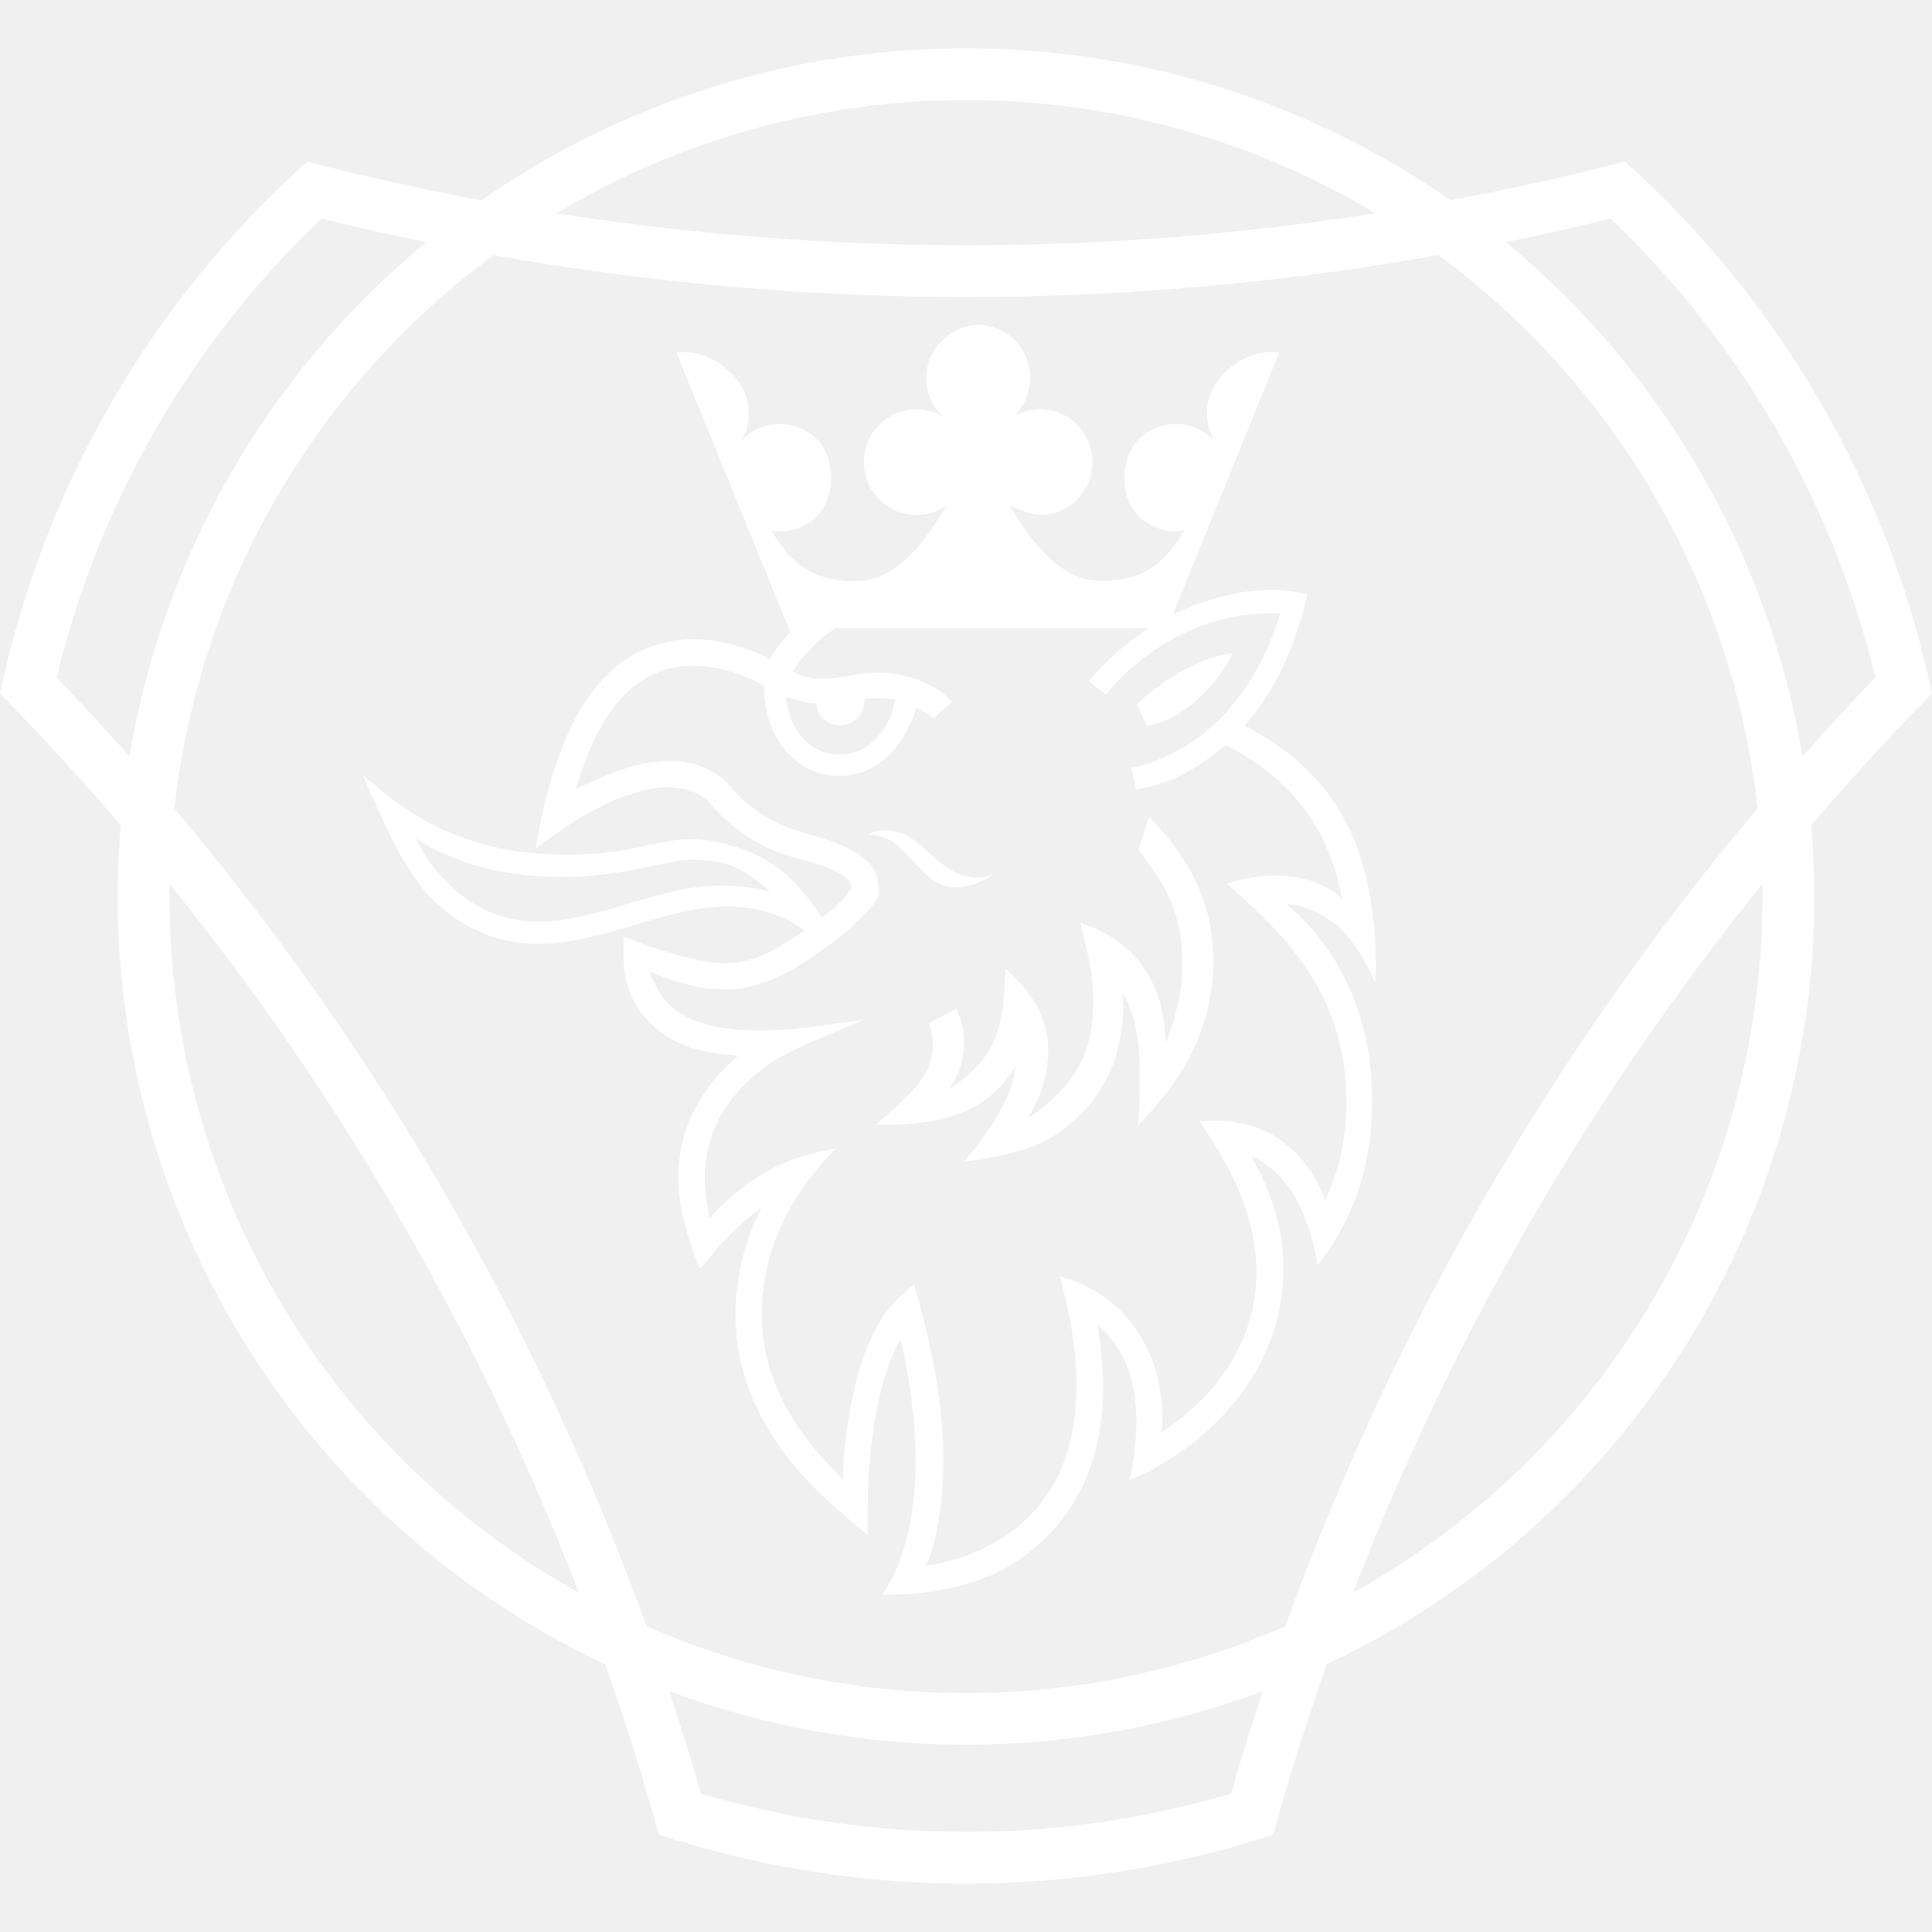
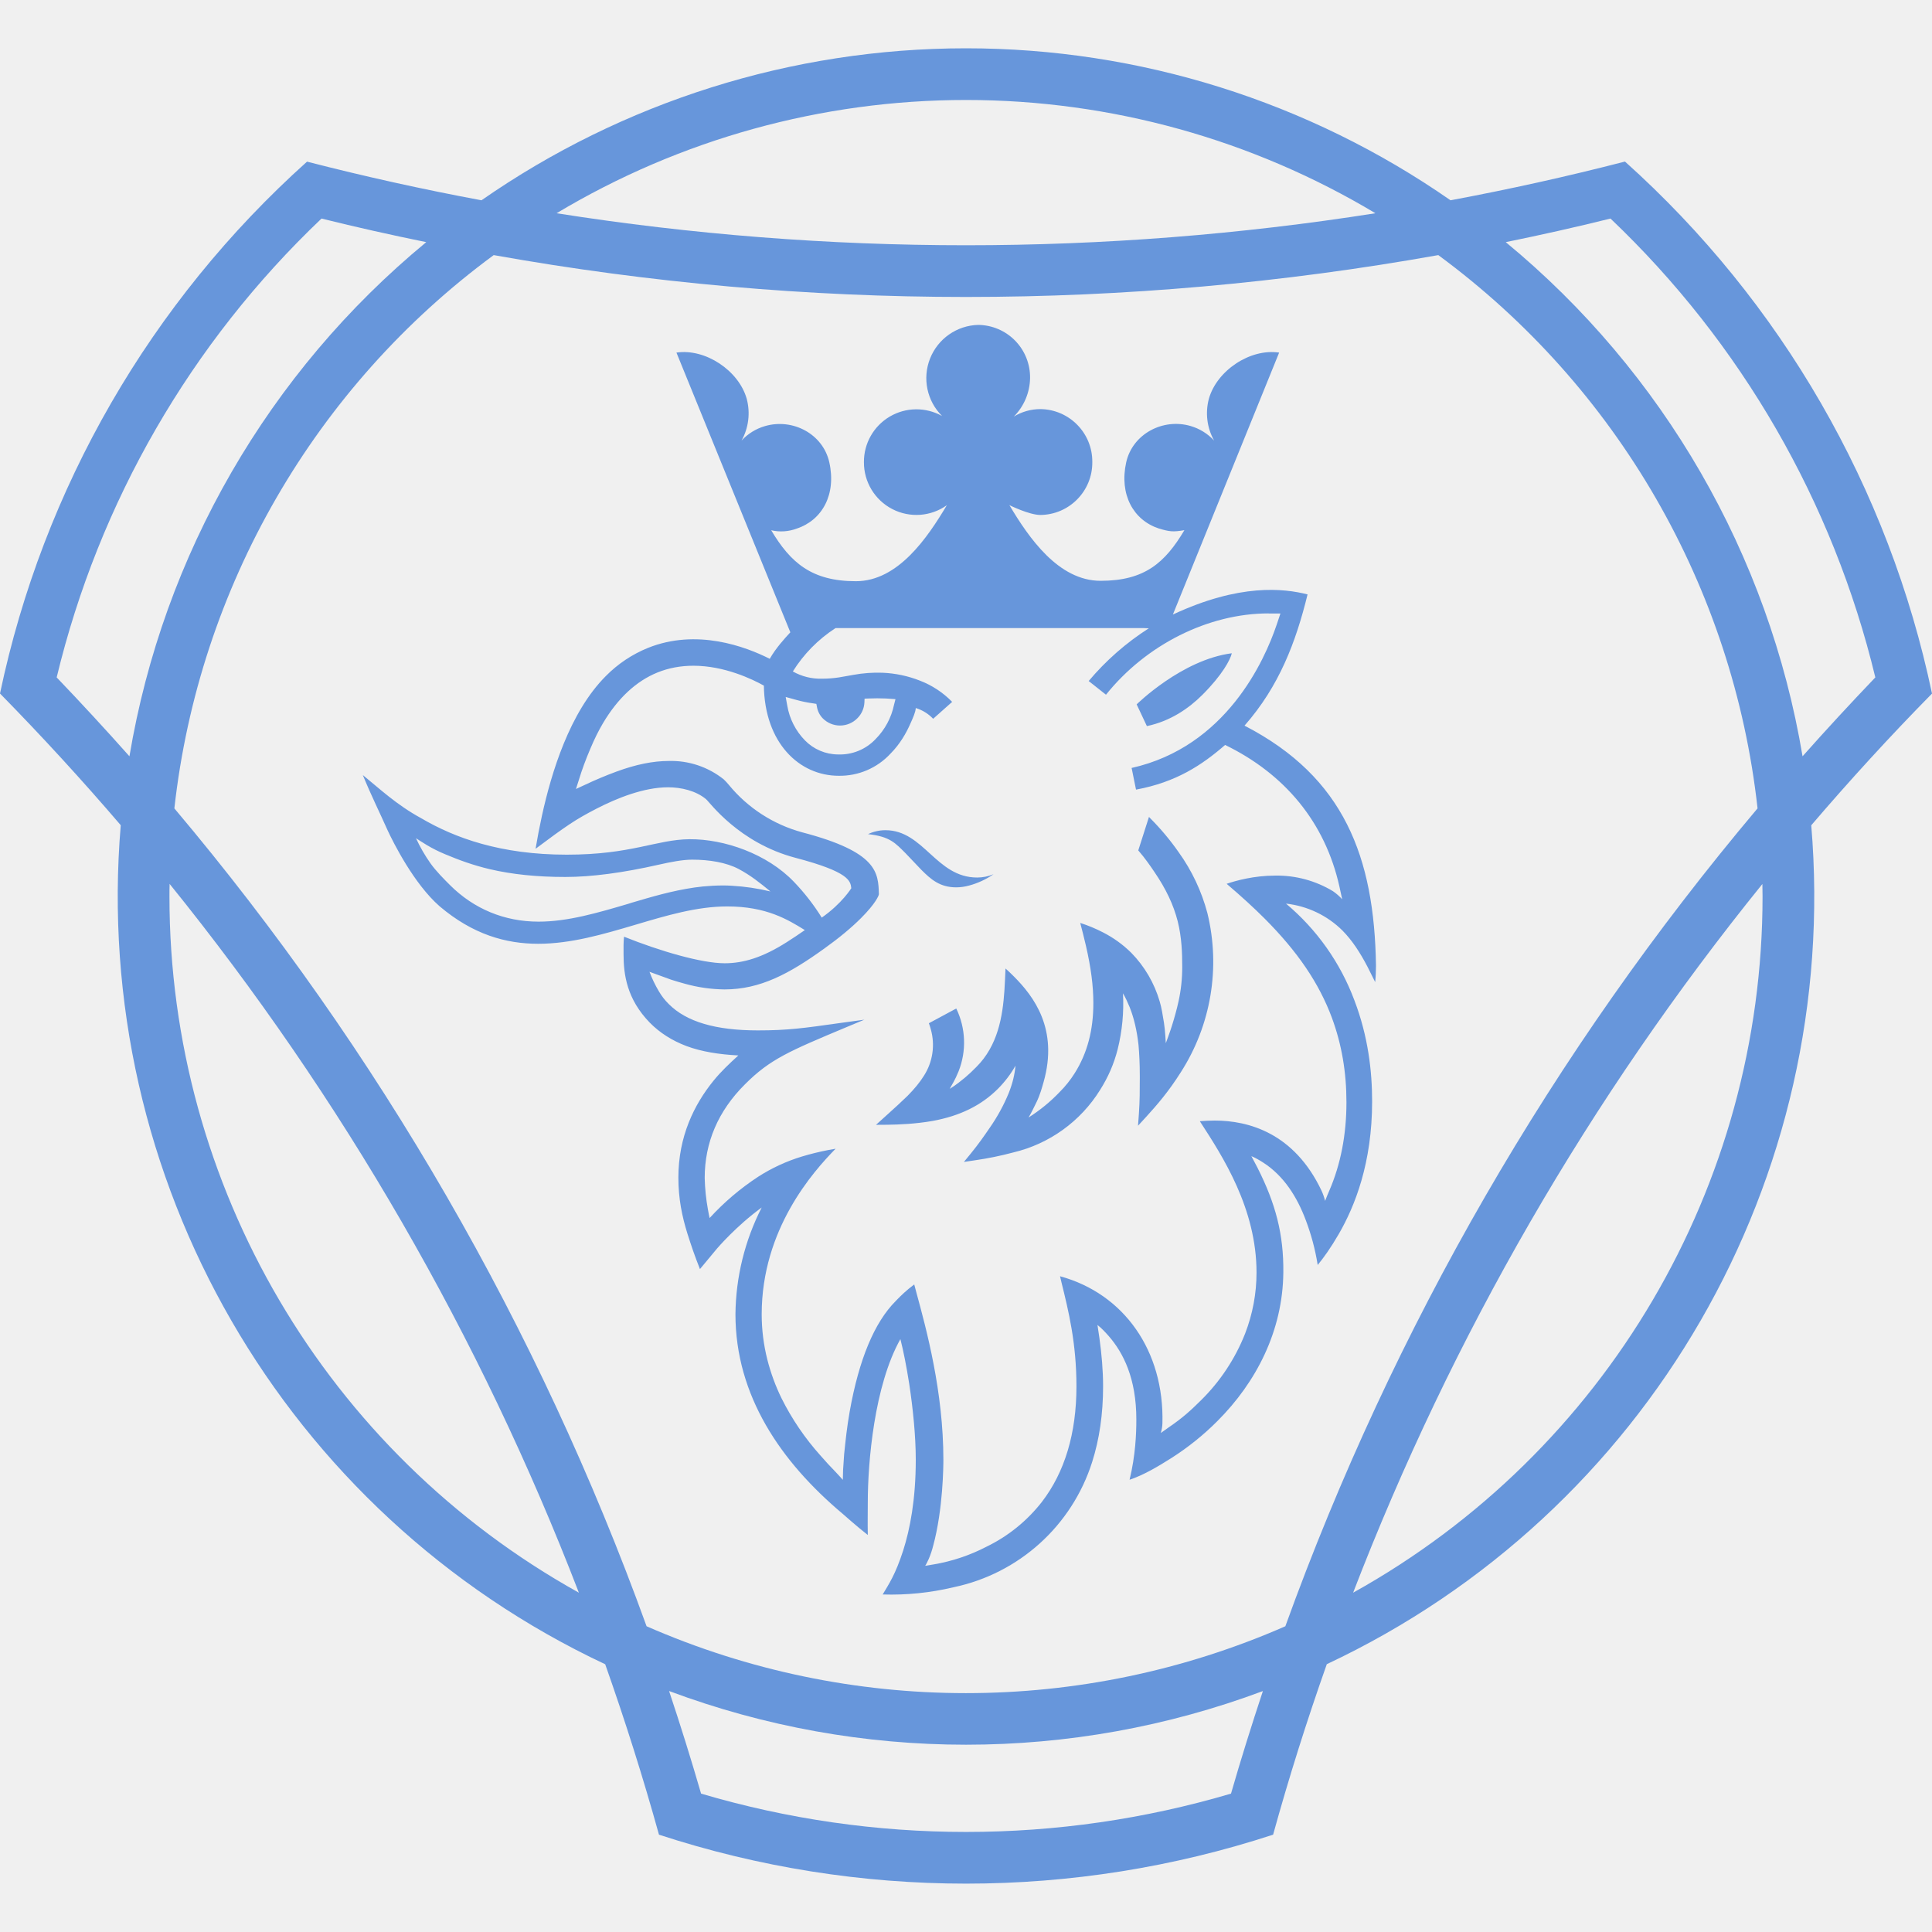
- <svg xmlns="http://www.w3.org/2000/svg" fill="#ffffff" role="img" viewBox="0 0 24 24">
+ <svg xmlns="http://www.w3.org/2000/svg" fill="#6796DB" role="img" viewBox="0 0 24 24">
  <path d="M12 .6c-2.167 0-4.264.667-6.019 1.888a32.768 32.768 0 0 1-2.167-.48A12.262 12.262 0 0 0 0 8.615a32.75 32.75 0 0 1 1.5 1.636c-.37 4.391 2.03 8.549 6.018 10.423.247.699.47 1.404.668 2.117a12.266 12.266 0 0 0 7.629 0c.197-.713.42-1.419.667-2.118 3.988-1.874 6.388-6.031 6.018-10.421.482-.563.982-1.11 1.5-1.636a12.261 12.261 0 0 0-3.814-6.609c-.716.185-1.439.345-2.167.481A10.535 10.535 0 0 0 12 .6zm0 .642c1.806 0 3.562.494 5.086 1.407a32.724 32.724 0 0 1-10.172 0A9.896 9.896 0 0 1 12 1.242zM3.994 2.715c.431.107.865.204 1.301.293a10.537 10.537 0 0 0-3.687 6.387c-.295-.332-.597-.659-.904-.98a11.619 11.619 0 0 1 3.29-5.7zm16.012 0a11.62 11.62 0 0 1 3.29 5.7c-.307.321-.609.648-.904.98a10.537 10.537 0 0 0-3.687-6.387c.436-.089.87-.186 1.301-.293zm-13.873.454a33.353 33.353 0 0 0 11.734 0 9.885 9.885 0 0 1 3.966 6.873 33.352 33.352 0 0 0-5.866 10.16 9.89 9.89 0 0 1-7.935 0 33.367 33.367 0 0 0-5.866-10.16 9.895 9.895 0 0 1 3.967-6.873zm6.018.867a.662.662 0 0 0-.448 1.132.652.652 0 0 0-.971.573.652.652 0 0 0 1.03.535c-.241.404-.606.944-1.13.944-.547 0-.811-.228-1.052-.633a.548.548 0 0 0 .318-.021c.316-.105.493-.423.404-.823-.079-.354-.456-.55-.799-.45a.637.637 0 0 0-.291.18.698.698 0 0 0 .064-.519c-.098-.349-.512-.628-.873-.574l1.415 3.475c-.073.078-.18.196-.256.329-.302-.153-.909-.379-1.514-.135a1.553 1.553 0 0 0-.522.349c-.45.45-.676 1.2-.793 1.731a8.331 8.331 0 0 0-.08.415c.188-.141.31-.23.424-.306.102-.068.2-.124.336-.194.247-.127.583-.264.886-.264.163 0 .347.043.472.148.045.037.405.543 1.114.729.666.175.68.287.69.377 0 0-.116.19-.367.365a2.685 2.685 0 0 0-.346-.445c-.331-.346-.862-.532-1.296-.529-.413.004-.718.192-1.526.192-.82 0-1.39-.207-1.81-.454-.302-.164-.52-.37-.723-.535.108.263.213.472.307.684.07.151.327.667.648.947.413.35.822.465 1.224.465.408 0 .81-.119 1.206-.236.39-.116.766-.228 1.142-.228.487 0 .752.163.964.294a6.196 6.196 0 0 1-.225.15c-.3.191-.539.262-.771.262-.286 0-.801-.15-1.25-.33a1.237 1.237 0 0 0-.006.102v.116c0 .253.041.557.326.85.123.125.275.222.454.29.187.07.407.105.646.117-.109.1-.211.194-.31.316-.24.296-.435.692-.435 1.202 0 .262.046.481.111.691.047.149.093.284.157.445l.212-.255c.004-.004.236-.278.555-.51a2.98 2.98 0 0 0-.326 1.325c0 1.012.563 1.834 1.332 2.48 0 0 .183.163.312.263-.003-.162 0-.267 0-.408 0-.493.08-1.448.405-2.025.035.135.075.334.11.558.045.298.081.641.081.94 0 .496-.072.863-.156 1.127-.098.304-.18.42-.255.547a3.34 3.34 0 0 0 .882-.09 2.3 2.3 0 0 0 1.72-1.555c.09-.283.136-.596.136-.94 0-.198-.018-.403-.046-.603l-.024-.16c.055.044.093.085.14.138.18.207.343.524.343 1.036 0 .175-.01.445-.084.749.174-.058.351-.163.52-.27.204-.13.397-.284.572-.46.48-.48.811-1.117.818-1.845.005-.475-.096-.855-.32-1.299-.024-.048-.052-.097-.077-.146.052.022.101.05.147.08.255.164.42.424.53.718.066.177.114.35.147.554.074-.09.162-.212.262-.385.201-.348.414-.883.414-1.647 0-.375-.049-.806-.22-1.255a2.883 2.883 0 0 0-.85-1.202c.264.029.511.146.7.333.125.126.223.28.313.452l.095.19c.009-.093.008-.123.01-.204-.02-1.351-.397-2.34-1.626-2.978l-.007-.004c.43-.488.638-1.038.783-1.63-.296-.075-.843-.138-1.673.25l1.32-3.254c-.362-.054-.775.225-.873.574a.695.695 0 0 0 .065.519.642.642 0 0 0-.292-.181c-.343-.1-.72.097-.8.451-.088.4.089.718.405.822.134.04.177.045.318.021-.241.405-.494.629-1.041.629-.524 0-.892-.535-1.133-.94 0 0 .246.122.385.122a.651.651 0 0 0 .645-.657.652.652 0 0 0-.645-.658.634.634 0 0 0-.33.093.694.694 0 0 0 .202-.481.651.651 0 0 0-.645-.658zm3.608 3.585h.147l-.047.14c-.151.447-.629 1.516-1.802 1.779l.005.022.05.247c.497-.092.817-.303 1.107-.555.742.361 1.242.961 1.42 1.76l.034.157a.668.668 0 0 0-.114-.1 1.345 1.345 0 0 0-.719-.194c-.262 0-.489.063-.602.102.186.159.337.297.471.431.41.411.677.803.837 1.235.12.326.18.67.18 1.048 0 .403-.072.772-.213 1.098-.011.026-.04.092-.052.127a.706.706 0 0 0-.044-.126c-.341-.72-.91-.872-1.328-.872-.07 0-.13.004-.184.008l.006.01c.278.428.698 1.075.698 1.87 0 .26-.048.516-.142.759a2.4 2.4 0 0 1-.55.83c-.118.117-.222.214-.397.333l-.1.071a.465.465 0 0 0 .02-.12c.024-.897-.475-1.61-1.272-1.827l.018.076c.087.353.186.752.186 1.292 0 .583-.145 1.066-.43 1.436a1.954 1.954 0 0 1-.688.556 2.23 2.23 0 0 1-.652.219l-.109.018c.011-.014.034-.063.045-.087a1.09 1.09 0 0 0 .054-.161c.124-.455.127-1.001.127-1.069 0-.845-.21-1.618-.336-2.08l-.026-.098c-.1.074-.166.14-.211.186l-.02.021c-.263.263-.455.723-.57 1.367-.035.197-.052.362-.07.537l-.013.195-.003.121s-.072-.08-.09-.098a4.643 4.643 0 0 1-.188-.204 3.207 3.207 0 0 1-.483-.71 2.495 2.495 0 0 1-.177-.482 2.302 2.302 0 0 1-.07-.561c0-1.062.641-1.774.918-2.058l-.09.016a3.31 3.31 0 0 0-.326.08 2.172 2.172 0 0 0-.546.252 3.171 3.171 0 0 0-.603.513s-.018-.083-.021-.107a2.518 2.518 0 0 1-.04-.391c0-.441.168-.833.5-1.163.312-.313.551-.413 1.265-.712l.218-.091-.314.043c-.438.062-.638.09-1.009.09-.525 0-.887-.107-1.106-.327a.75.75 0 0 1-.123-.158 1.549 1.549 0 0 1-.117-.243l.272.099c.054.017.117.036.17.05a1.9 1.9 0 0 0 .49.07c.444 0 .804-.194 1.24-.508.182-.13.336-.258.456-.378.182-.182.221-.28.222-.297-.008-.269-.016-.523-.951-.768a1.782 1.782 0 0 1-.913-.59.812.812 0 0 0-.063-.068 1.046 1.046 0 0 0-.682-.229c-.196 0-.409.043-.651.132a4.794 4.794 0 0 0-.395.166l-.108.05.036-.113c.04-.132.085-.252.144-.391.05-.118.1-.22.156-.314.184-.31.412-.522.676-.629.138-.056.288-.084.447-.084.385 0 .732.167.875.247.01.71.438 1.12.93 1.12a.856.856 0 0 0 .643-.275c.121-.122.196-.258.244-.366.039-.087.067-.15.07-.2l.005.001a.496.496 0 0 1 .211.132l.236-.21a1.118 1.118 0 0 0-.401-.264 1.424 1.424 0 0 0-.464-.098 1.68 1.68 0 0 0-.36.026c-.123.02-.222.048-.396.048a.693.693 0 0 1-.358-.09 1.73 1.73 0 0 1 .525-.535l.006-.004h3.817l.074.003a3.287 3.287 0 0 0-.747.655l.215.17c.498-.622 1.272-1.01 2.02-1.01v.001zm-.457.494c-.621.08-1.182.635-1.182.635l.127.27c.293-.062.521-.22.69-.389.248-.248.347-.437.365-.516zm-5.542.543l.138.038c.055.016.132.032.207.042l.036.006.007.035a.27.27 0 0 0 .072.144.302.302 0 0 0 .43 0 .297.297 0 0 0 .088-.196l.002-.048.047-.002a2.603 2.603 0 0 1 .22 0l.117.008-.018.07a.852.852 0 0 1-.228.425.609.609 0 0 1-.469.192.578.578 0 0 1-.41-.175.81.81 0 0 1-.219-.43l-.02-.109zm4.513 1.49l-.133.416c.085.098.148.19.2.267.146.214.238.41.29.614.05.2.056.392.056.57 0 .142-.015.285-.046.425-.022.101-.053.21-.079.293-.024.08-.079.226-.079.226s-.008-.165-.023-.255-.029-.186-.053-.264a1.437 1.437 0 0 0-.353-.604 1.41 1.41 0 0 0-.35-.253 1.821 1.821 0 0 0-.284-.118c.022.083.045.173.07.28.064.276.093.504.093.716 0 .337-.075.622-.232.871a1.323 1.323 0 0 1-.187.234 2.039 2.039 0 0 1-.386.316c.036-.06.065-.122.1-.193.042-.087.068-.18.087-.248.186-.657-.121-1.063-.37-1.312a2.378 2.378 0 0 0-.103-.098c-.004.092-.008.184-.014.277-.022.318-.08.68-.35.948a1.942 1.942 0 0 1-.139.13c-.052.042-.111.092-.19.14.033-.064.06-.096.11-.218a.97.97 0 0 0-.029-.78l-.34.183c.01.025.017.052.024.076a.71.71 0 0 1-.086.577c-.05.08-.115.16-.204.25-.079.077-.162.152-.235.218l-.156.141.139-.001c.15-.002.35-.01.563-.047.34-.062.605-.192.813-.4a1.34 1.34 0 0 0 .218-.287c-.01.11-.037.222-.084.34a2.265 2.265 0 0 1-.239.436c-.065.095-.138.2-.232.315l-.086.105.134-.02c.162-.023.323-.056.48-.098a1.742 1.742 0 0 0 1.078-.777c.1-.158.172-.323.218-.504a2.35 2.35 0 0 0 .066-.696c.03.052.057.109.083.172.054.136.09.29.11.47.01.112.016.235.016.385v.03c0 .144 0 .281-.011.436l-.011.152.103-.112c.134-.147.279-.315.427-.55a2.543 2.543 0 0 0 .332-1.978 2.31 2.31 0 0 0-.359-.76 3.15 3.15 0 0 0-.349-.417l-.018-.019zm-3.275.165a.5.5 0 0 0-.215.049c.273.029.341.113.467.238.066.067.129.138.194.204.12.12.231.219.436.219a.613.613 0 0 0 .157-.022.981.981 0 0 0 .305-.141.528.528 0 0 1-.203.041c-.511 0-.663-.588-1.14-.588h-.001zm-5.83.1c.06.038.186.127.365.2.167.07.343.135.55.184.278.065.586.097.94.097.326 0 .717-.052 1.162-.153.143-.032.292-.062.413-.062.215 0 .424.035.578.116.153.082.261.17.395.279a2.71 2.71 0 0 0-.48-.071c-.143-.01-.34.003-.465.022-.28.041-.525.114-.783.19l-.03.01c-.39.115-.759.224-1.123.224-.422 0-.803-.157-1.101-.455-.065-.065-.171-.17-.242-.27a1.994 1.994 0 0 1-.179-.31v-.001zm-3.061.567a32.694 32.694 0 0 1 5.084 8.805 9.895 9.895 0 0 1-5.086-8.647c0-.054 0-.106.002-.158zm19.786 0l.002.157a9.895 9.895 0 0 1-5.086 8.648 32.665 32.665 0 0 1 5.085-8.805h-.001zM8.313 21.007a10.535 10.535 0 0 0 7.375 0c-.14.423-.273.847-.396 1.274a11.616 11.616 0 0 1-6.583 0 33.223 33.223 0 0 0-.397-1.273l.001-.001z" />
</svg>
